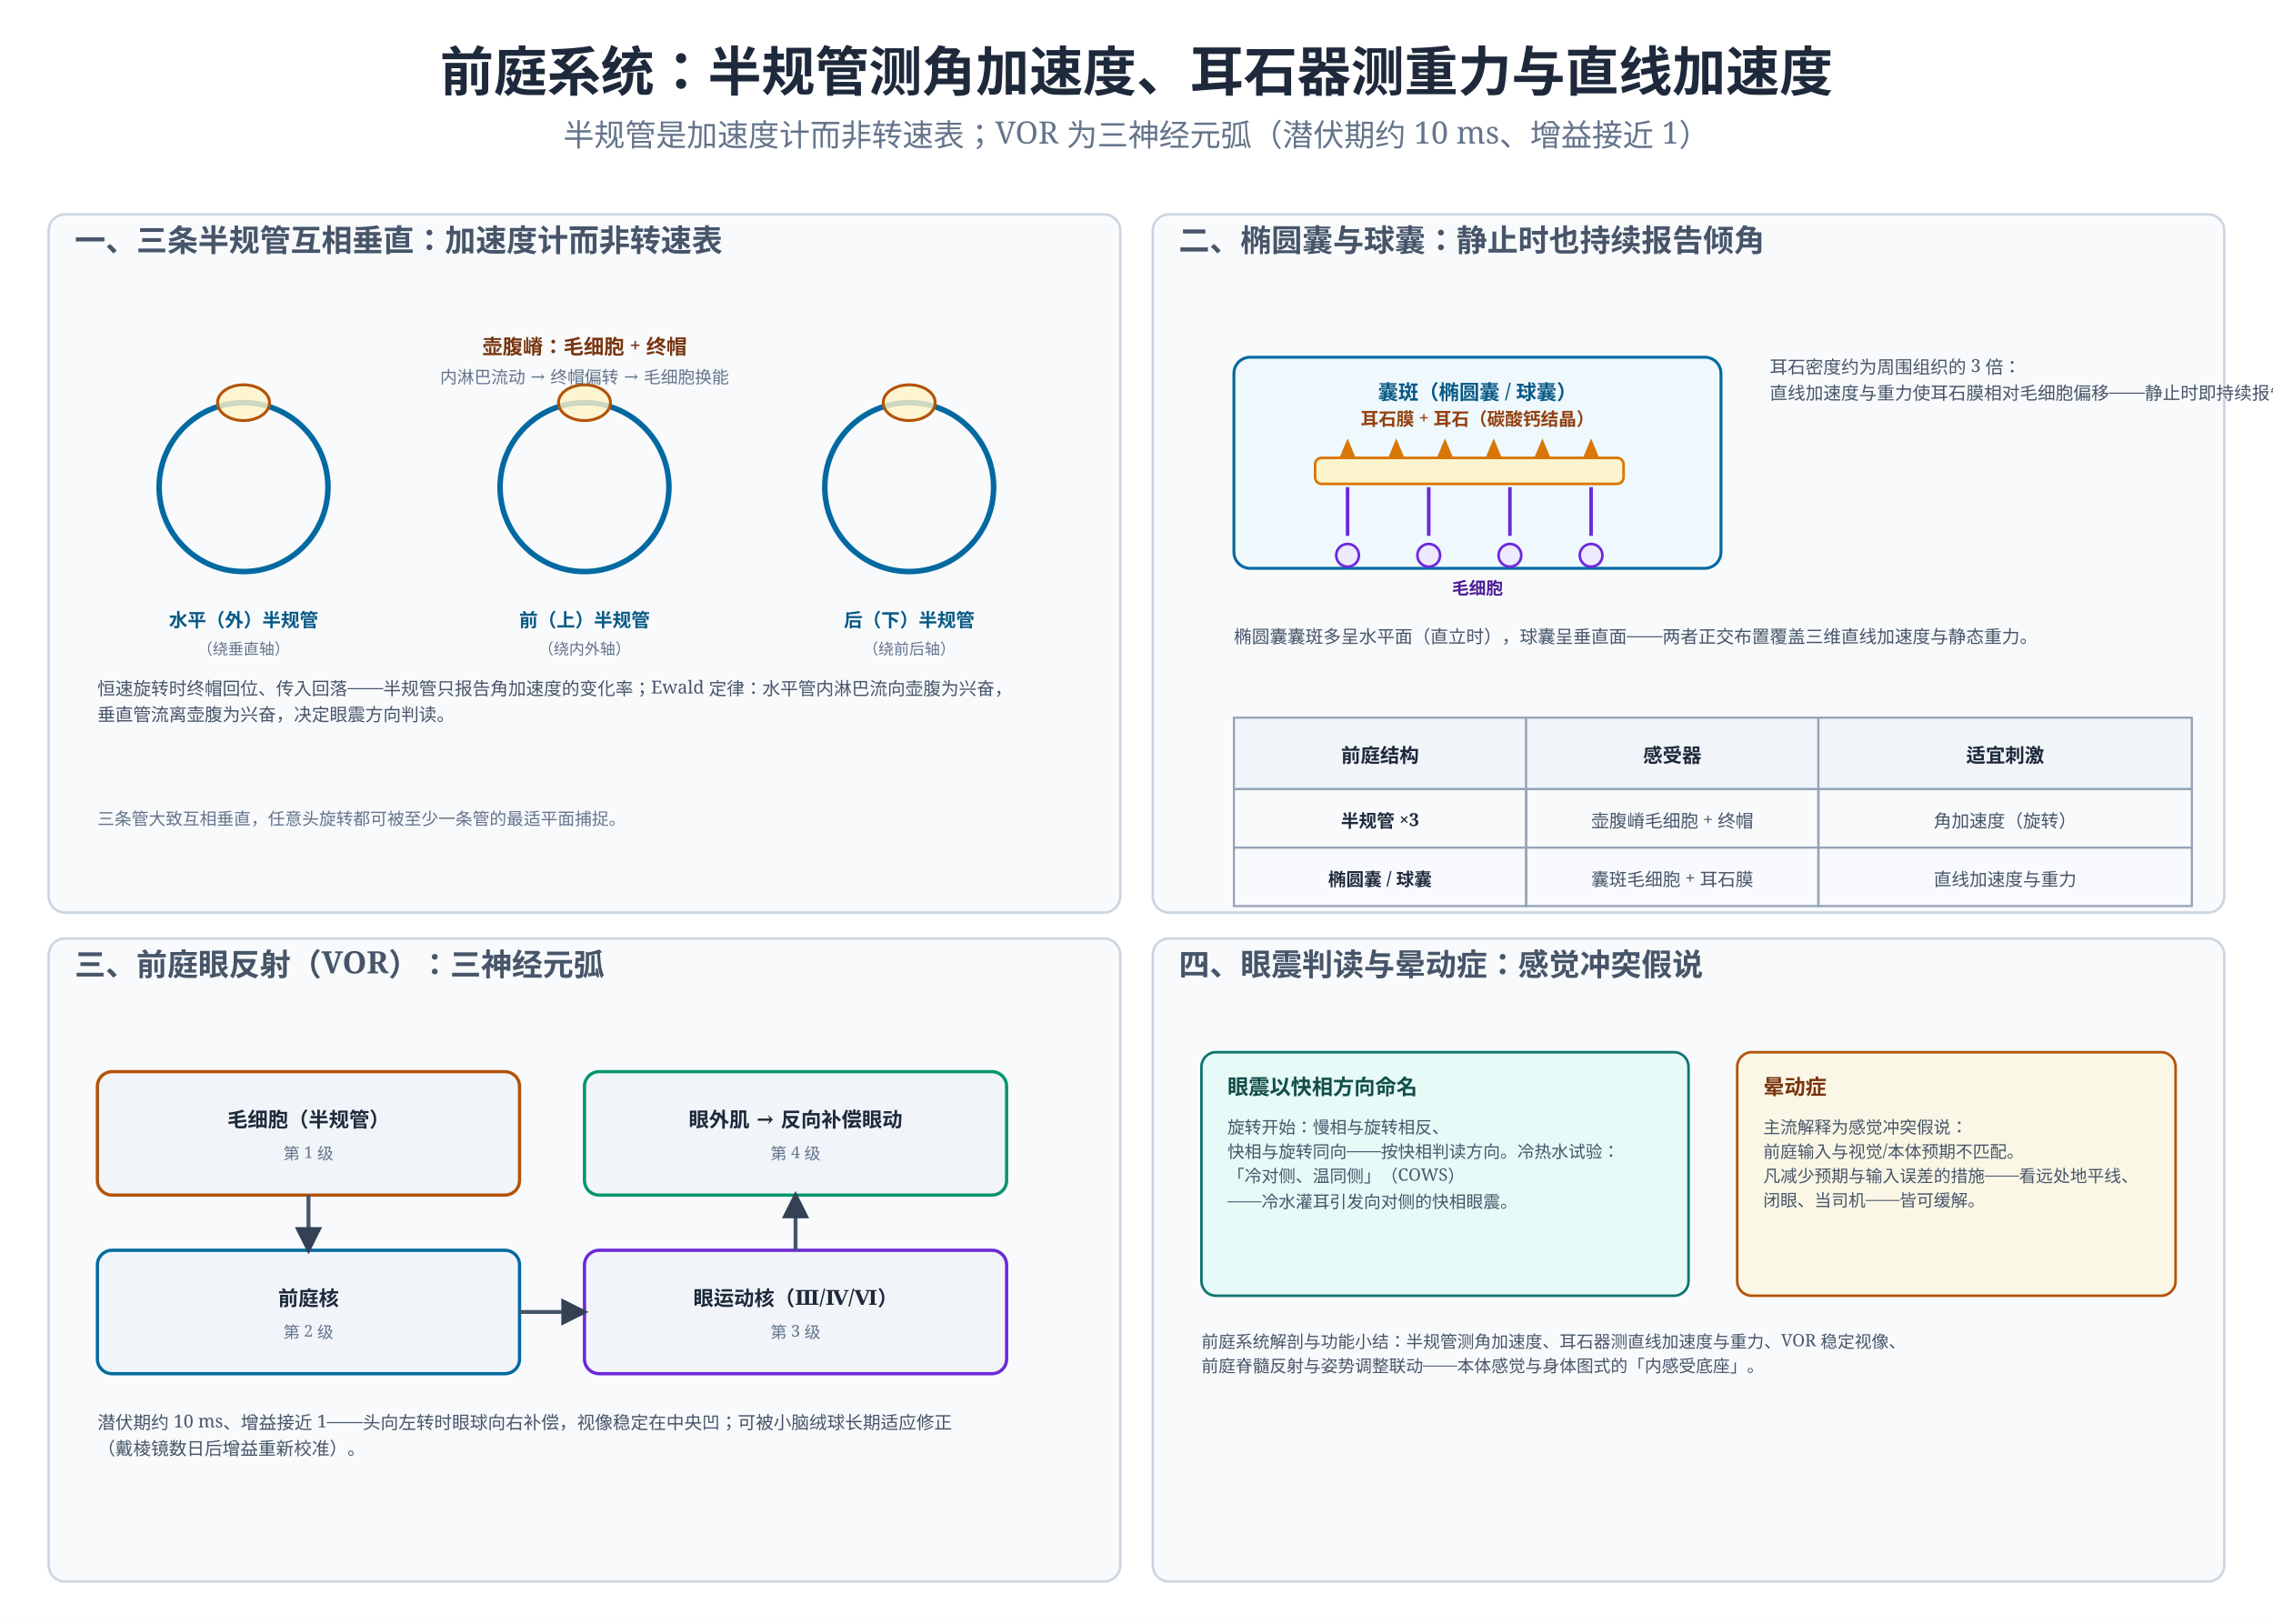
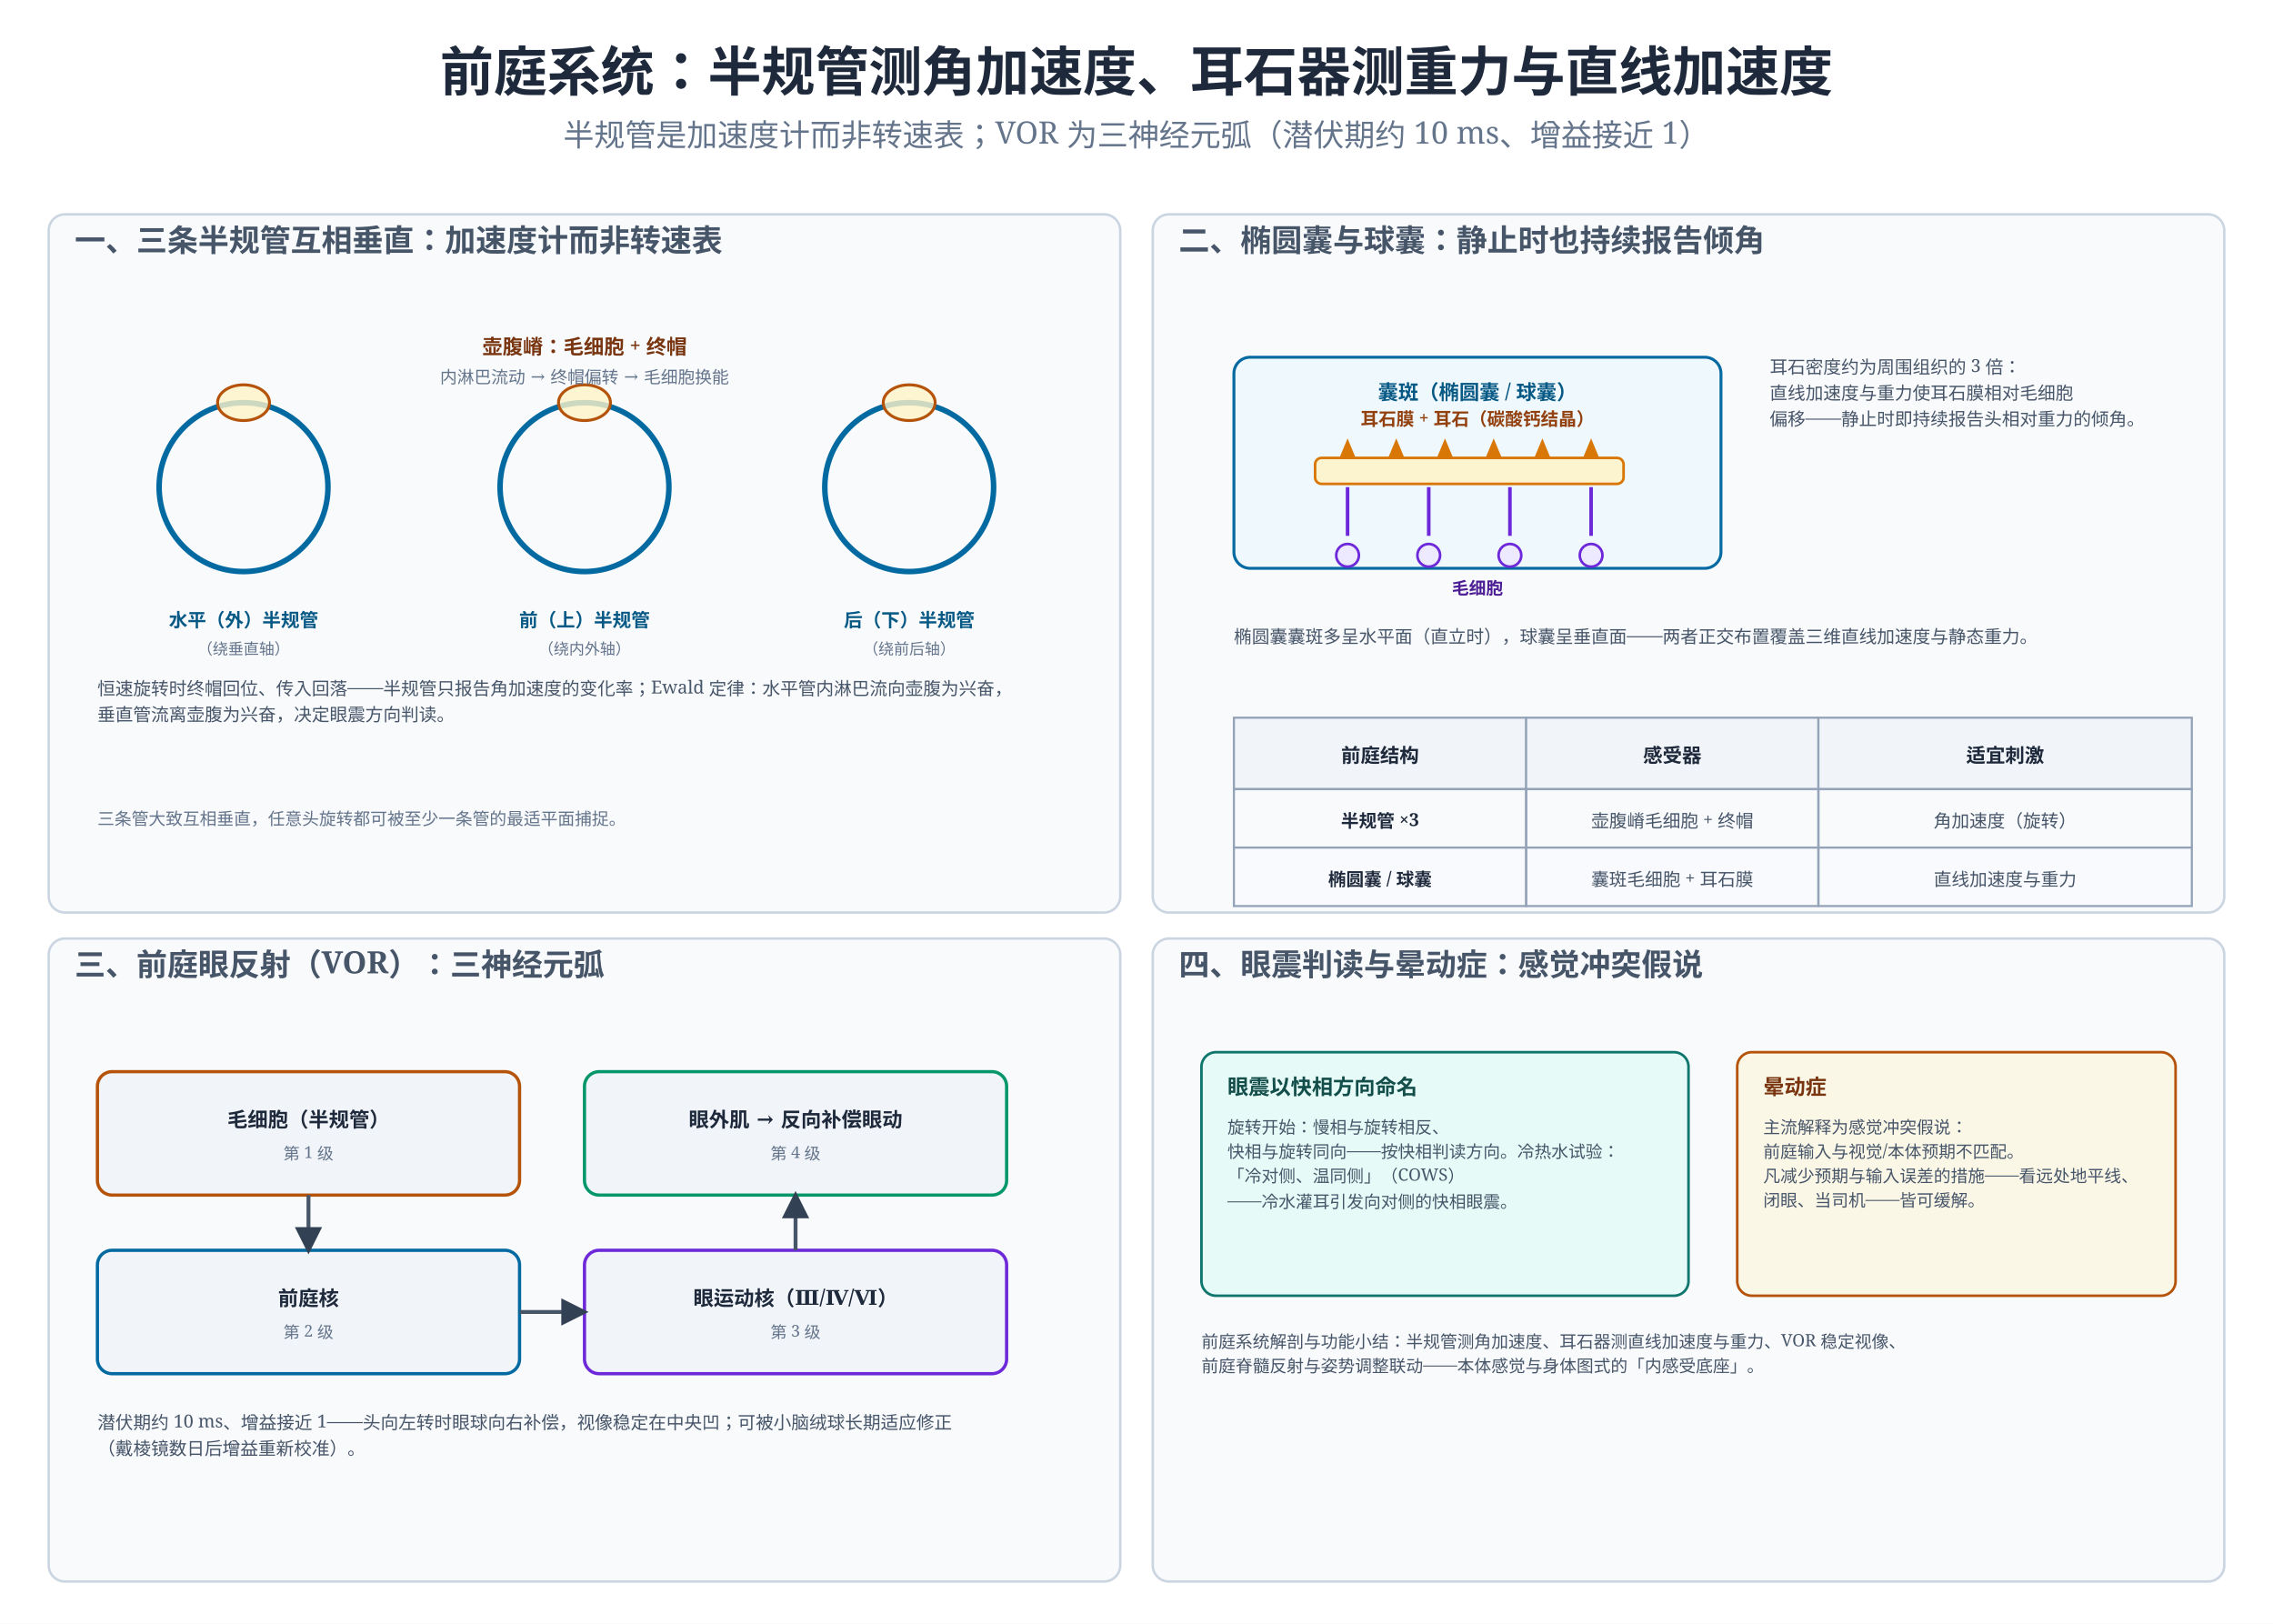
<svg xmlns="http://www.w3.org/2000/svg" width="1400" height="1000" viewBox="0 0 1400 1000" font-family="Noto Serif SC, LXGW WenKai, Songti SC, serif">
  <defs>
    <marker id="arr-ink" viewBox="0 0 10 10" refX="8.5" refY="5" markerWidth="7" markerHeight="7" orient="auto-start-reverse">
      <path d="M0,0 L10,5 L0,10 z" fill="#334155" />
    </marker>
    <marker id="arr-dna" viewBox="0 0 10 10" refX="8.5" refY="5" markerWidth="7" markerHeight="7" orient="auto-start-reverse">
      <path d="M0,0 L10,5 L0,10 z" fill="#0f766e" />
    </marker>
    <marker id="arr-rna" viewBox="0 0 10 10" refX="8.5" refY="5" markerWidth="7" markerHeight="7" orient="auto-start-reverse">
      <path d="M0,0 L10,5 L0,10 z" fill="#b45309" />
    </marker>
    <marker id="arr-pro" viewBox="0 0 10 10" refX="8.5" refY="5" markerWidth="7" markerHeight="7" orient="auto-start-reverse">
      <path d="M0,0 L10,5 L0,10 z" fill="#6d28d9" />
    </marker>
    <marker id="arr-enz" viewBox="0 0 10 10" refX="8.5" refY="5" markerWidth="7" markerHeight="7" orient="auto-start-reverse">
      <path d="M0,0 L10,5 L0,10 z" fill="#be185d" />
    </marker>
    <marker id="arr-acc" viewBox="0 0 10 10" refX="8.5" refY="5" markerWidth="7" markerHeight="7" orient="auto-start-reverse">
      <path d="M0,0 L10,5 L0,10 z" fill="#0369a1" />
    </marker>
    <marker id="arr-ok" viewBox="0 0 10 10" refX="8.5" refY="5" markerWidth="7" markerHeight="7" orient="auto-start-reverse">
      <path d="M0,0 L10,5 L0,10 z" fill="#059669" />
    </marker>
    <marker id="arr-warn" viewBox="0 0 10 10" refX="8.5" refY="5" markerWidth="7" markerHeight="7" orient="auto-start-reverse">
      <path d="M0,0 L10,5 L0,10 z" fill="#b45309" />
    </marker>
    <marker id="arr-bad" viewBox="0 0 10 10" refX="8.5" refY="5" markerWidth="7" markerHeight="7" orient="auto-start-reverse">
      <path d="M0,0 L10,5 L0,10 z" fill="#dc2626" />
    </marker>
    <marker id="arr-mute" viewBox="0 0 10 10" refX="8.5" refY="5" markerWidth="7" markerHeight="7" orient="auto-start-reverse">
      <path d="M0,0 L10,5 L0,10 z" fill="#94a3b8" />
    </marker>
  </defs>
  <rect x="0" y="0" width="1400" height="1000" fill="#ffffff" />
  <text x="700" y="56" text-anchor="middle" font-size="33" font-weight="700" fill="#1e293b">前庭系统：半规管测角加速度、耳石器测重力与直线加速度</text>
  <text x="700" y="90" text-anchor="middle" font-size="19" fill="#64748b">半规管是加速度计而非转速表；VOR 为三神经元弧（潜伏期约 10 ms、增益接近 1）</text>
  <rect x="30" y="132" width="660" height="430" rx="10" fill="#f8fafc" stroke="#cbd5e1" stroke-width="1.5" />
  <text x="46" y="154.84" font-size="19" fill="#475569" font-weight="700">一、三条半规管互相垂直：加速度计而非转速表</text>
  <circle cx="150" cy="300" r="52" fill="none" stroke="#0369a1" stroke-width="3.4" />
  <ellipse cx="150" cy="248" rx="16" ry="11" fill="#fef3c7" fill-opacity="0.8" stroke="#b45309" stroke-width="1.8" />
  <text x="150" y="386" font-size="11.5" fill="#075985" text-anchor="middle" font-weight="700">水平（外）半规管</text>
  <text x="150" y="403" font-size="9.5" fill="#64748b" text-anchor="middle">（绕垂直轴）</text>
  <circle cx="360" cy="300" r="52" fill="none" stroke="#0369a1" stroke-width="3.4" />
  <ellipse cx="360" cy="248" rx="16" ry="11" fill="#fef3c7" fill-opacity="0.8" stroke="#b45309" stroke-width="1.8" />
  <text x="360" y="386" font-size="11.5" fill="#075985" text-anchor="middle" font-weight="700">前（上）半规管</text>
  <text x="360" y="403" font-size="9.5" fill="#64748b" text-anchor="middle">（绕内外轴）</text>
  <circle cx="560" cy="300" r="52" fill="none" stroke="#0369a1" stroke-width="3.4" />
  <ellipse cx="560" cy="248" rx="16" ry="11" fill="#fef3c7" fill-opacity="0.8" stroke="#b45309" stroke-width="1.8" />
  <text x="560" y="386" font-size="11.5" fill="#075985" text-anchor="middle" font-weight="700">后（下）半规管</text>
  <text x="560" y="403" font-size="9.5" fill="#64748b" text-anchor="middle">（绕前后轴）</text>
  <text x="360" y="218" font-size="12.5" fill="#78350f" text-anchor="middle" font-weight="700">壶腹嵴：毛细胞 + 终帽</text>
  <text x="360" y="236" font-size="10.5" fill="#64748b" text-anchor="middle">内淋巴流动 → 终帽偏转 → 毛细胞换能</text>
  <text x="60" y="428" font-size="11" fill="#475569">恒速旋转时终帽回位、传入回落——半规管只报告角加速度的变化率；Ewald 定律：水平管内淋巴流向壶腹为兴奋，</text>
  <text x="60" y="444" font-size="11" fill="#475569">垂直管流离壶腹为兴奋，决定眼震方向判读。</text>
  <text x="60" y="508" font-size="10.5" fill="#64748b">三条管大致互相垂直，任意头旋转都可被至少一条管的最适平面捕捉。</text>
  <rect x="710" y="132" width="660" height="430" rx="10" fill="#f8fafc" stroke="#cbd5e1" stroke-width="1.5" />
  <text x="726" y="154.84" font-size="19" fill="#475569" font-weight="700">二、椭圆囊与球囊：静止时也持续报告倾角</text>
  <rect x="760" y="220" width="300" height="130" rx="10" fill="#e0f2fe" fill-opacity="0.35" stroke="#0369a1" stroke-width="1.8" />
  <text x="910" y="246" font-size="12.5" fill="#075985" text-anchor="middle" font-weight="700">囊斑（椭圆囊 / 球囊）</text>
  <line x1="830" y1="330" x2="830" y2="300" stroke="#6d28d9" stroke-width="2.2" />
  <circle cx="830" cy="342" r="7" fill="#ede9fe" stroke="#6d28d9" stroke-width="1.6" />
  <line x1="880" y1="330" x2="880" y2="300" stroke="#6d28d9" stroke-width="2.2" />
  <circle cx="880" cy="342" r="7" fill="#ede9fe" stroke="#6d28d9" stroke-width="1.6" />
  <line x1="930" y1="330" x2="930" y2="300" stroke="#6d28d9" stroke-width="2.2" />
  <circle cx="930" cy="342" r="7" fill="#ede9fe" stroke="#6d28d9" stroke-width="1.6" />
  <line x1="980" y1="330" x2="980" y2="300" stroke="#6d28d9" stroke-width="2.2" />
  <circle cx="980" cy="342" r="7" fill="#ede9fe" stroke="#6d28d9" stroke-width="1.6" />
  <text x="910" y="366" font-size="10.5" fill="#4c1d95" text-anchor="middle" font-weight="700">毛细胞</text>
  <rect x="810" y="282" width="190" height="16" rx="4" fill="#fef3c7" fill-opacity="0.85" stroke="#d97706" stroke-width="1.6" />
  <polygon points="825,282 835,282 830,270" fill="#d97706" />
  <polygon points="855,282 865,282 860,270" fill="#d97706" />
  <polygon points="885,282 895,282 890,270" fill="#d97706" />
  <polygon points="915,282 925,282 920,270" fill="#d97706" />
  <polygon points="945,282 955,282 950,270" fill="#d97706" />
  <polygon points="975,282 985,282 980,270" fill="#d97706" />
  <text x="910" y="262" font-size="11" fill="#92400e" text-anchor="middle" font-weight="700">耳石膜 + 耳石（碳酸钙结晶）</text>
  <text x="1090" y="230" font-size="11" fill="#475569">耳石密度约为周围组织的 3 倍：</text>
-   <text x="1090" y="246" font-size="11" fill="#475569">直线加速度与重力使耳石膜相对毛细胞偏移——静止时即持续报告头相对重力的倾角。</text>
+   <text x="1090" y="246" font-size="11" fill="#475569">直线加速度与重力使耳石膜相对毛细胞</text>
+   <text x="1090" y="262" font-size="11" fill="#475569">偏移——静止时即持续报告头相对重力的倾角。</text>
  <text x="760" y="396" font-size="11" fill="#475569">椭圆囊囊斑多呈水平面（直立时），球囊呈垂直面——两者正交布置覆盖三维直线加速度与静态重力。</text>
  <rect x="760" y="442" width="180" height="44" fill="#f1f5f9" stroke="#94a3b8" stroke-width="1.3" />
  <text x="850" y="469.5" font-size="12" fill="#1e293b" text-anchor="middle" font-weight="700">前庭结构</text>
  <rect x="940" y="442" width="180" height="44" fill="#f1f5f9" stroke="#94a3b8" stroke-width="1.3" />
  <text x="1030" y="469.5" font-size="12" fill="#1e293b" text-anchor="middle" font-weight="700">感受器</text>
  <rect x="1120" y="442" width="230" height="44" fill="#f1f5f9" stroke="#94a3b8" stroke-width="1.3" />
  <text x="1235" y="469.5" font-size="12" fill="#1e293b" text-anchor="middle" font-weight="700">适宜刺激</text>
  <rect x="760" y="486" width="180" height="36" fill="none" stroke="#94a3b8" stroke-width="1.3" />
  <text x="850" y="509.5" font-size="11" fill="#1e293b" text-anchor="middle" font-weight="700">半规管 ×3</text>
  <rect x="940" y="486" width="180" height="36" fill="none" stroke="#94a3b8" stroke-width="1.3" />
  <text x="1030" y="509.5" font-size="11" fill="#475569" text-anchor="middle" font-weight="500">壶腹嵴毛细胞 + 终帽</text>
  <rect x="1120" y="486" width="230" height="36" fill="none" stroke="#94a3b8" stroke-width="1.3" />
  <text x="1235" y="509.5" font-size="11" fill="#475569" text-anchor="middle" font-weight="500">角加速度（旋转）</text>
  <rect x="760" y="522" width="590" height="36" fill="#f8fafc" fill-opacity="0.85" />
  <rect x="760" y="522" width="180" height="36" fill="none" stroke="#94a3b8" stroke-width="1.3" />
  <text x="850" y="545.5" font-size="11" fill="#1e293b" text-anchor="middle" font-weight="700">椭圆囊 / 球囊</text>
  <rect x="940" y="522" width="180" height="36" fill="none" stroke="#94a3b8" stroke-width="1.3" />
  <text x="1030" y="545.5" font-size="11" fill="#475569" text-anchor="middle" font-weight="500">囊斑毛细胞 + 耳石膜</text>
  <rect x="1120" y="522" width="230" height="36" fill="none" stroke="#94a3b8" stroke-width="1.3" />
  <text x="1235" y="545.5" font-size="11" fill="#475569" text-anchor="middle" font-weight="500">直线加速度与重力</text>
  <rect x="30" y="578" width="660" height="396" rx="10" fill="#f8fafc" stroke="#cbd5e1" stroke-width="1.5" />
  <text x="46" y="600.84" font-size="19" fill="#475569" font-weight="700">三、前庭眼反射（VOR）：三神经元弧</text>
  <rect x="60" y="660" width="260" height="76" rx="9" fill="#f1f5f9" stroke="#b45309" stroke-width="2" />
  <text x="190" y="694" font-size="12.5" fill="#1e293b" text-anchor="middle" font-weight="700">毛细胞（半规管）</text>
  <text x="190" y="714" font-size="10" fill="#64748b" text-anchor="middle">第 1 级</text>
  <rect x="60" y="770" width="260" height="76" rx="9" fill="#f1f5f9" stroke="#0369a1" stroke-width="2" />
  <text x="190" y="804" font-size="12.5" fill="#1e293b" text-anchor="middle" font-weight="700">前庭核</text>
  <text x="190" y="824" font-size="10" fill="#64748b" text-anchor="middle">第 2 级</text>
  <rect x="360" y="770" width="260" height="76" rx="9" fill="#f1f5f9" stroke="#6d28d9" stroke-width="2" />
  <text x="490" y="804" font-size="12.5" fill="#1e293b" text-anchor="middle" font-weight="700">眼运动核（Ⅲ/Ⅳ/Ⅵ）</text>
  <text x="490" y="824" font-size="10" fill="#64748b" text-anchor="middle">第 3 级</text>
  <rect x="360" y="660" width="260" height="76" rx="9" fill="#f1f5f9" stroke="#059669" stroke-width="2" />
  <text x="490" y="694" font-size="12.5" fill="#1e293b" text-anchor="middle" font-weight="700">眼外肌 → 反向补偿眼动</text>
  <text x="490" y="714" font-size="10" fill="#64748b" text-anchor="middle">第 4 级</text>
  <line x1="190" y1="736" x2="190" y2="770" stroke="#475569" stroke-width="2.4" marker-end="url(#arr-ink)" />
  <line x1="320" y1="808" x2="360" y2="808" stroke="#475569" stroke-width="2.4" marker-end="url(#arr-ink)" />
  <line x1="490" y1="770" x2="490" y2="736" stroke="#475569" stroke-width="2.4" marker-end="url(#arr-ink)" />
  <text x="60" y="880" font-size="11" fill="#475569">潜伏期约 10 ms、增益接近 1——头向左转时眼球向右补偿，视像稳定在中央凹；可被小脑绒球长期适应修正</text>
  <text x="60" y="896" font-size="11" fill="#475569">（戴棱镜数日后增益重新校准）。</text>
  <rect x="710" y="578" width="660" height="396" rx="10" fill="#f8fafc" stroke="#cbd5e1" stroke-width="1.5" />
  <text x="726" y="600.84" font-size="19" fill="#475569" font-weight="700">四、眼震判读与晕动症：感觉冲突假说</text>
  <rect x="740" y="648" width="300" height="150" rx="9" fill="#ccfbf1" fill-opacity="0.4" stroke="#0f766e" stroke-width="1.6" />
  <text x="756" y="674" font-size="13" fill="#134e4a" font-weight="700">眼震以快相方向命名</text>
  <text x="756" y="698" font-size="10.5" fill="#475569">旋转开始：慢相与旋转相反、</text>
  <text x="756" y="713" font-size="10.5" fill="#475569">快相与旋转同向——按快相判读方向。冷热水试验：</text>
  <text x="756" y="728" font-size="10.5" fill="#475569">「冷对侧、温同侧」（COWS）</text>
  <text x="756" y="743" font-size="10.5" fill="#475569">——冷水灌耳引发向对侧的快相眼震。</text>
  <rect x="1070" y="648" width="270" height="150" rx="9" fill="#fef3c7" fill-opacity="0.4" stroke="#b45309" stroke-width="1.6" />
  <text x="1086" y="674" font-size="13" fill="#78350f" font-weight="700">晕动症</text>
  <text x="1086" y="698" font-size="10.5" fill="#475569">主流解释为感觉冲突假说：</text>
  <text x="1086" y="713" font-size="10.5" fill="#475569">前庭输入与视觉/本体预期不匹配。</text>
  <text x="1086" y="728" font-size="10.5" fill="#475569">凡减少预期与输入误差的措施——看远处地平线、</text>
  <text x="1086" y="743" font-size="10.5" fill="#475569">闭眼、当司机——皆可缓解。</text>
  <text x="740" y="830" font-size="10.5" fill="#475569">前庭系统解剖与功能小结：半规管测角加速度、耳石器测直线加速度与重力、VOR 稳定视像、</text>
  <text x="740" y="845" font-size="10.5" fill="#475569">前庭脊髓反射与姿势调整联动——本体感觉与身体图式的「内感受底座」。</text>
</svg>
